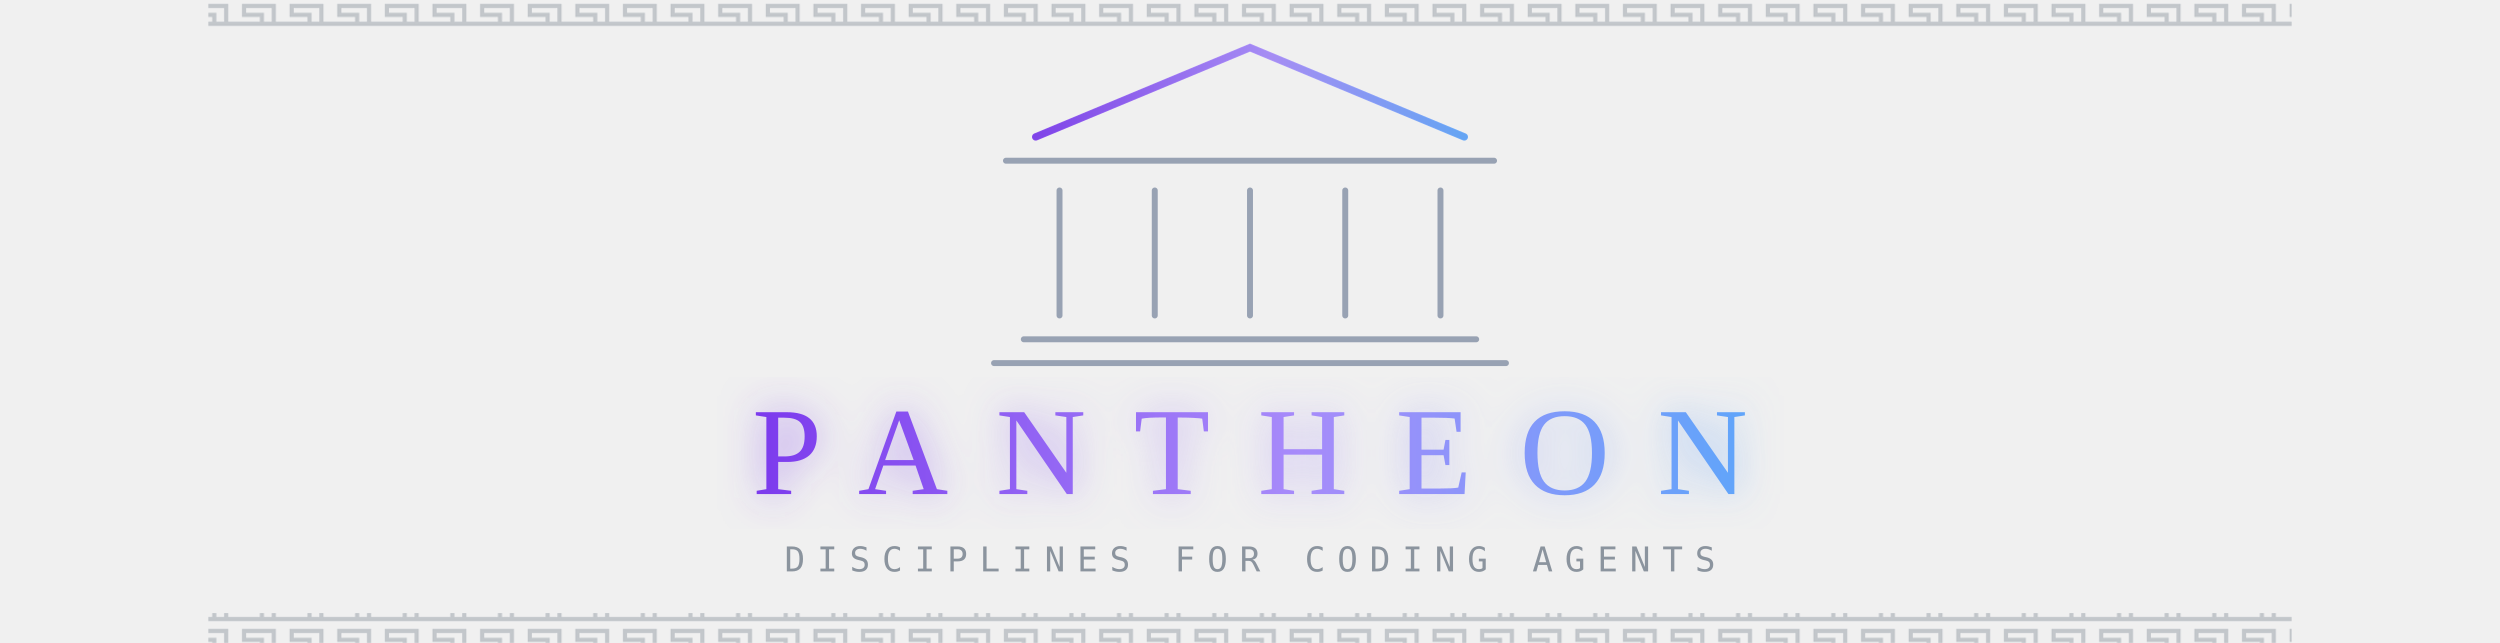
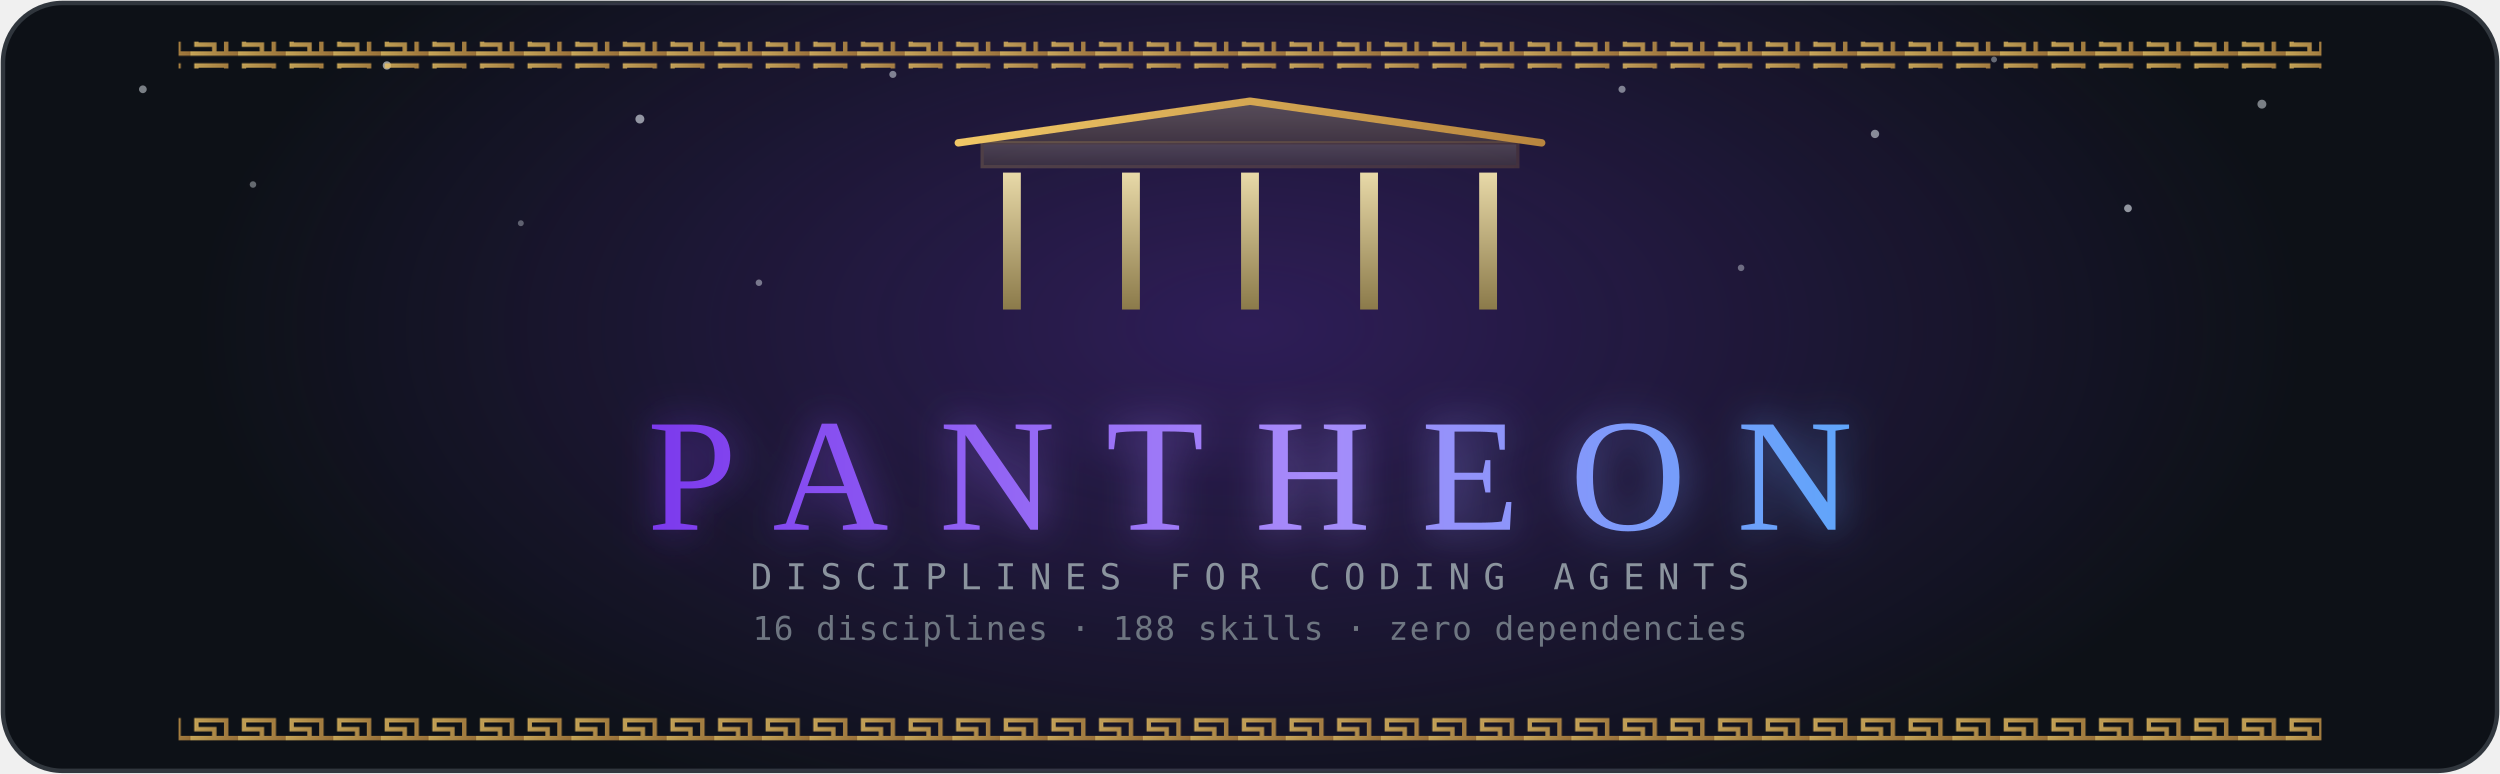
- <svg xmlns="http://www.w3.org/2000/svg" width="840" height="216" viewBox="0 0 840 216" fill="none">
+ <svg xmlns="http://www.w3.org/2000/svg" width="840" height="260" viewBox="0 0 840 260" fill="none">
+   <style>
+     .tw{animation:tw 3.2s ease-in-out infinite}
+     .tw1{animation-delay:0s}.tw2{animation-delay:1.1s}.tw3{animation-delay:2.2s}
+     @keyframes tw{0%,100%{opacity:.3}50%{opacity:.9}}
+     .shimmer{animation:sweep 6s ease-in-out infinite}
+     @keyframes sweep{
+       0%{transform:translateX(-150px)}
+       40%{transform:translateX(-150px)}
+       65%{transform:translateX(700px)}
+       100%{transform:translateX(700px)}
+     }
+     @media (prefers-reduced-motion: reduce){
+       .tw{animation:none}
+       .shimmer{animation:none;opacity:0}
+     }
+   </style>
  <defs>
    <linearGradient id="wg" x1="0" y1="0" x2="1" y2="0">
      <stop offset="0" stop-color="#7c3aed" />
      <stop offset="0.55" stop-color="#a78bfa" />
      <stop offset="1" stop-color="#60a5fa" />
    </linearGradient>
+     <linearGradient id="gold" x1="0" y1="0" x2="1" y2="0">
+       <stop offset="0" stop-color="#f0c766" />
+       <stop offset="1" stop-color="#b8863f" />
+     </linearGradient>
+     <linearGradient id="colGrad" x1="0" y1="0" x2="0" y2="1">
+       <stop offset="0" stop-color="#e8d9a8" />
+       <stop offset="1" stop-color="#8b7a4a" />
+     </linearGradient>
+     <radialGradient id="glow" cx="0.5" cy="0.5" r="0.5">
+       <stop offset="0" stop-color="#7c3aed" stop-opacity="0.30" />
+       <stop offset="1" stop-color="#7c3aed" stop-opacity="0" />
+     </radialGradient>
+     <linearGradient id="shine" x1="0" y1="0" x2="1" y2="0">
+       <stop offset="0" stop-color="#ffffff" stop-opacity="0" />
+       <stop offset="0.5" stop-color="#ffffff" stop-opacity="0.85" />
+       <stop offset="1" stop-color="#ffffff" stop-opacity="0" />
+     </linearGradient>
    <filter id="soft" x="-20%" y="-40%" width="140%" height="180%">
      <feGaussianBlur stdDeviation="7" />
    </filter>
    <pattern id="me" width="16" height="10" patternUnits="userSpaceOnUse">
-       <path d="M0 8 H12 V2 H2 V5 H8 V8 H16" stroke="#8b949e" stroke-width="1.4" fill="none" opacity="0.45" />
+       <path d="M0 8 H12 V2 H2 V5 H8 V8 H16" stroke="url(#gold)" stroke-width="1.5" fill="none" opacity="0.8" />
    </pattern>
+     <mask id="wordMask" maskUnits="userSpaceOnUse" x="0" y="0" width="840" height="260">
+       <rect width="840" height="260" fill="#000" />
+       <text x="420" y="178" text-anchor="middle" font-family="Georgia, 'Times New Roman', serif" font-size="54" letter-spacing="17" fill="#fff">PANTHEON</text>
+     </mask>
+     <clipPath id="panelClip">
+       <rect x="1" y="1" width="838" height="258" rx="20" />
+     </clipPath>
  </defs>
-   <rect x="70" y="0" width="700" height="10" fill="url(#me)" />
-   <rect x="70" y="206" width="700" height="10" fill="url(#me)" />
-   <g stroke="#98a2b3" stroke-width="2" stroke-linecap="round">
-     <path d="M348 46 L420 16 L492 46" />
-     <path d="M338 54 L502 54" />
-     <path d="M356 64 L356 106" />
-     <path d="M388 64 L388 106" />
-     <path d="M420 64 L420 106" />
-     <path d="M452 64 L452 106" />
-     <path d="M484 64 L484 106" />
-     <path d="M344 114 L496 114" />
-     <path d="M334 122 L506 122" />
+   <rect x="1" y="1" width="838" height="258" rx="20" fill="#0d1117" stroke="#30363d" stroke-width="1.5" />
+   <g clip-path="url(#panelClip)">
+     <ellipse cx="420" cy="110" rx="360" ry="180" fill="url(#glow)" />
+     <g fill="#e6edf3">
+       <circle cx="48" cy="30" r="1.3" opacity="0.5" />
+       <circle cx="85" cy="62" r="1.1" opacity="0.4" />
+       <circle cx="130" cy="22" r="1.4" opacity="0.6" />
+       <circle cx="175" cy="75" r="1.0" opacity="0.35" />
+       <circle cx="215" cy="40" r="1.5" opacity="0.6" class="tw tw1" />
+       <circle cx="255" cy="95" r="1.1" opacity="0.45" />
+       <circle cx="300" cy="25" r="1.2" opacity="0.5" />
+       <circle cx="545" cy="30" r="1.2" opacity="0.5" />
+       <circle cx="585" cy="90" r="1.1" opacity="0.4" />
+       <circle cx="630" cy="45" r="1.4" opacity="0.55" class="tw tw2" />
+       <circle cx="670" cy="20" r="1.0" opacity="0.4" />
+       <circle cx="715" cy="70" r="1.3" opacity="0.6" />
+       <circle cx="760" cy="35" r="1.5" opacity="0.5" class="tw tw3" />
+     </g>
+     <rect x="60" y="14" width="720" height="9" fill="url(#me)" />
+     <rect x="60" y="240" width="720" height="9" fill="url(#me)" />
+     <g>
+       <path d="M322 48 L420 34 L518 48 Z" fill="url(#colGrad)" opacity="0.28" />
+       <path d="M322 48 L420 34 L518 48" fill="none" stroke="url(#gold)" stroke-width="2.5" stroke-linejoin="round" stroke-linecap="round" />
+       <rect x="330" y="48" width="180" height="8" fill="url(#colGrad)" opacity="0.22" stroke="url(#gold)" stroke-width="1.1" />
+       <g fill="url(#colGrad)">
+         <rect x="337" y="58" width="6" height="46" />
+         <rect x="377" y="58" width="6" height="46" />
+         <rect x="417" y="58" width="6" height="46" />
+         <rect x="457" y="58" width="6" height="46" />
+         <rect x="497" y="58" width="6" height="46" />
+       </g>
+       <line x1="330" y1="110" x2="510" y2="110" stroke="url(#gold)" stroke-width="2.2" stroke-linecap="round" />
+       <line x1="320" y1="119" x2="520" y2="119" stroke="url(#gold)" stroke-width="2.4" stroke-linecap="round" />
+     </g>
+     <text x="420" y="178" text-anchor="middle" font-family="Georgia, 'Times New Roman', serif" font-size="54" letter-spacing="17" fill="url(#wg)" filter="url(#soft)" opacity="0.55">PANTHEON</text>
+     <text x="420" y="178" text-anchor="middle" font-family="Georgia, 'Times New Roman', serif" font-size="54" letter-spacing="17" fill="url(#wg)">PANTHEON</text>
+     <g mask="url(#wordMask)">
+       <rect class="shimmer" x="0" y="120" width="130" height="80" fill="url(#shine)" />
+     </g>
+     <text x="420" y="198" text-anchor="middle" font-family="ui-monospace,SFMono-Regular,Menlo,Consolas,monospace" font-size="12" letter-spacing="4.5" fill="#8b949e">DISCIPLINES FOR CODING AGENTS</text>
+     <text x="420" y="215" text-anchor="middle" font-family="ui-monospace,SFMono-Regular,Menlo,Consolas,monospace" font-size="11" letter-spacing="0.5" fill="#6e7681">16 disciplines · 188 skills · zero dependencies</text>
  </g>
-   <path d="M348 46 L420 16 L492 46" stroke="url(#wg)" stroke-width="2.5" stroke-linecap="round" opacity="0.9" />
-   <text x="420" y="166" text-anchor="middle" font-family="Georgia, 'Times New Roman', serif" font-size="42" letter-spacing="16" fill="url(#wg)" filter="url(#soft)" opacity="0.6">PANTHEON</text>
-   <text x="420" y="166" text-anchor="middle" font-family="Georgia, 'Times New Roman', serif" font-size="42" letter-spacing="16" fill="url(#wg)">PANTHEON</text>
-   <text x="420" y="192" text-anchor="middle" font-family="ui-monospace, 'SF Mono', Menlo, Consolas, monospace" font-size="11.5" letter-spacing="4" fill="#8b949e">DISCIPLINES FOR CODING AGENTS</text>
</svg>
